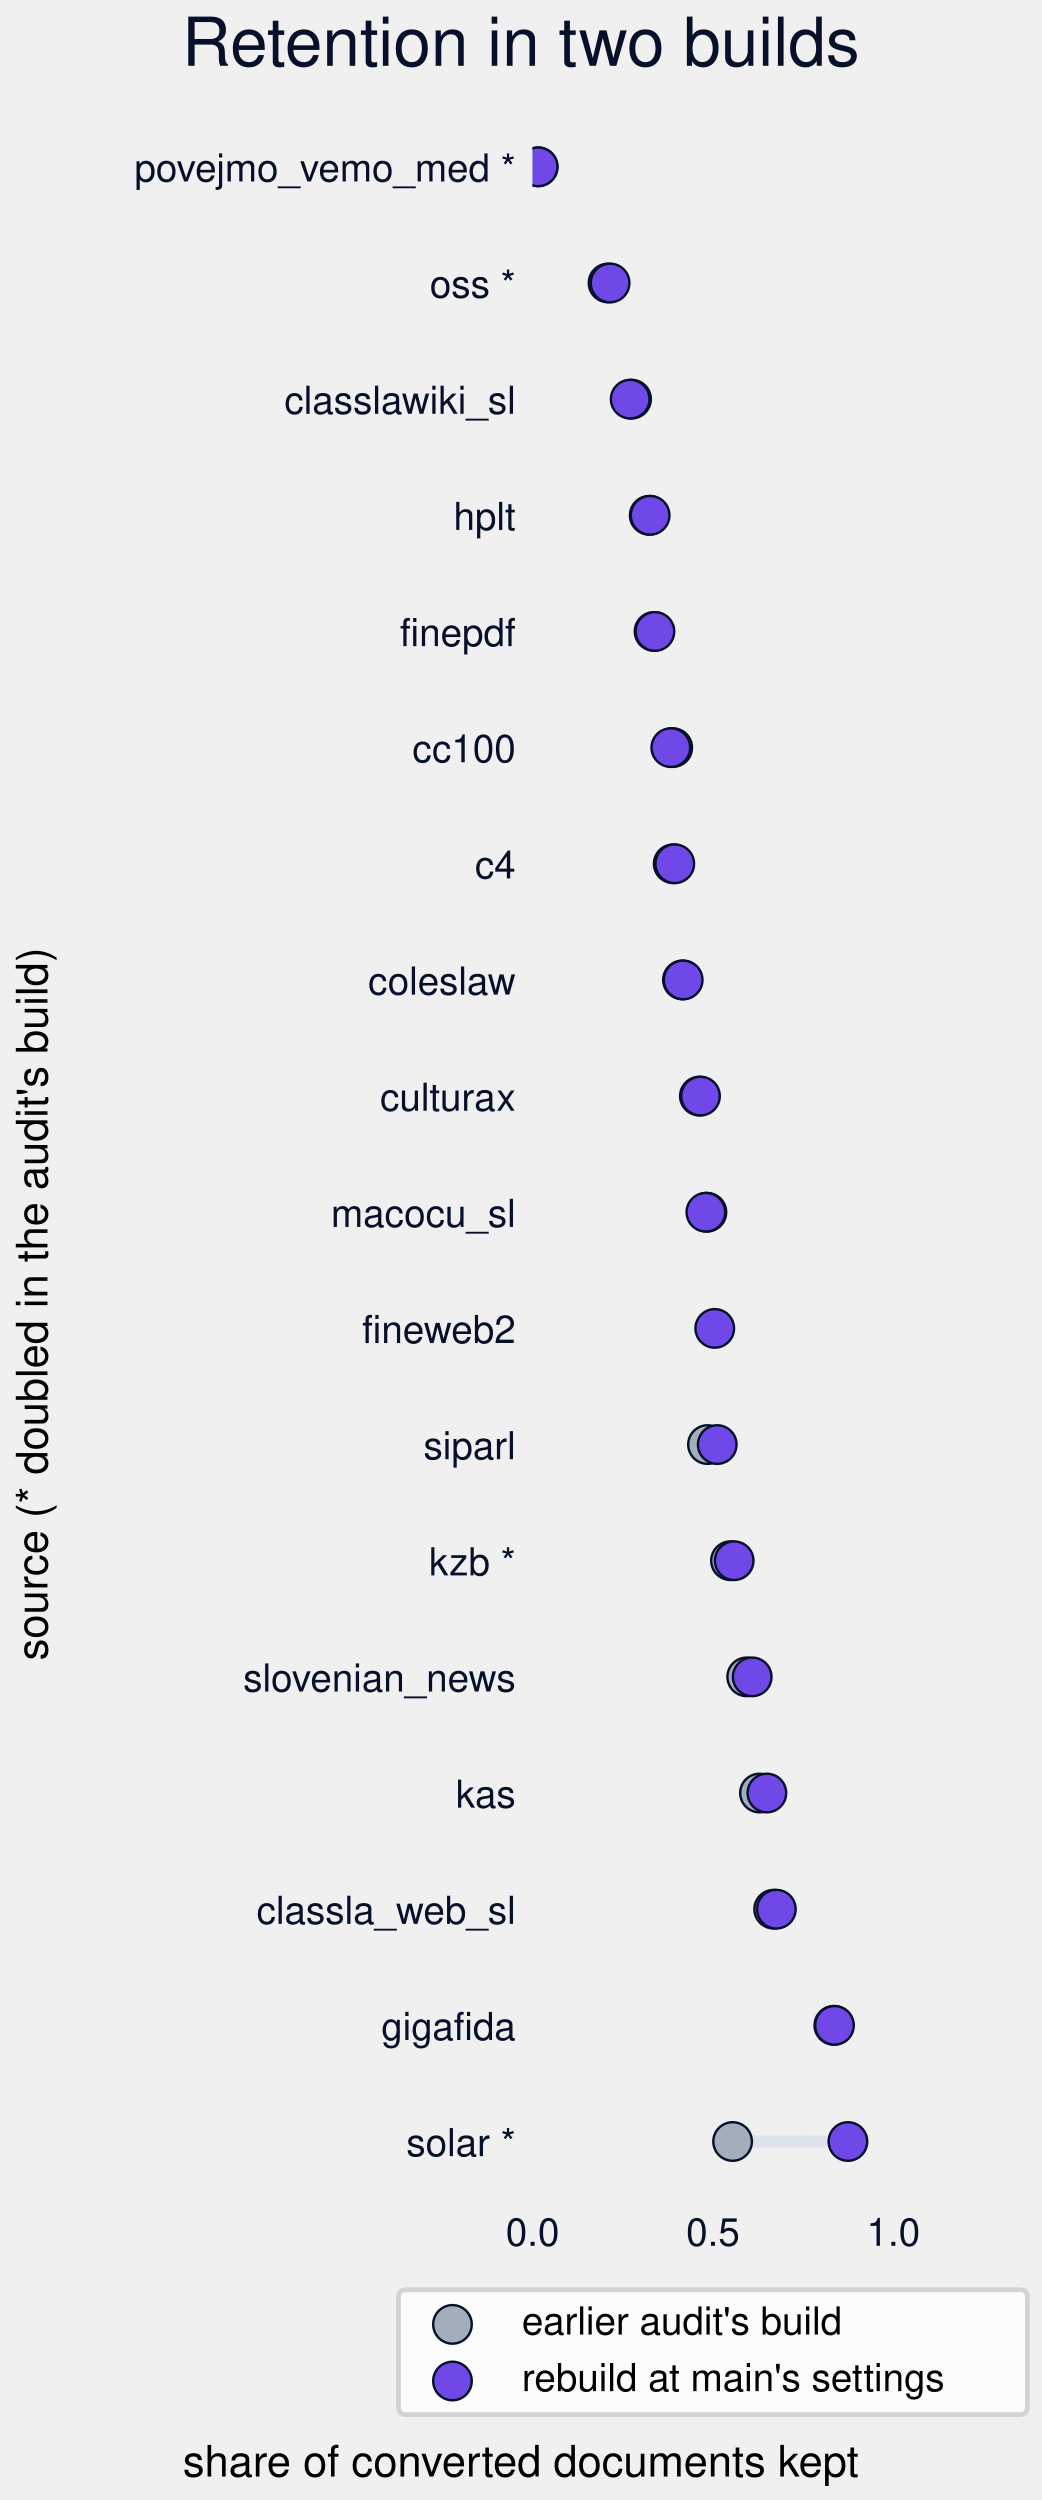
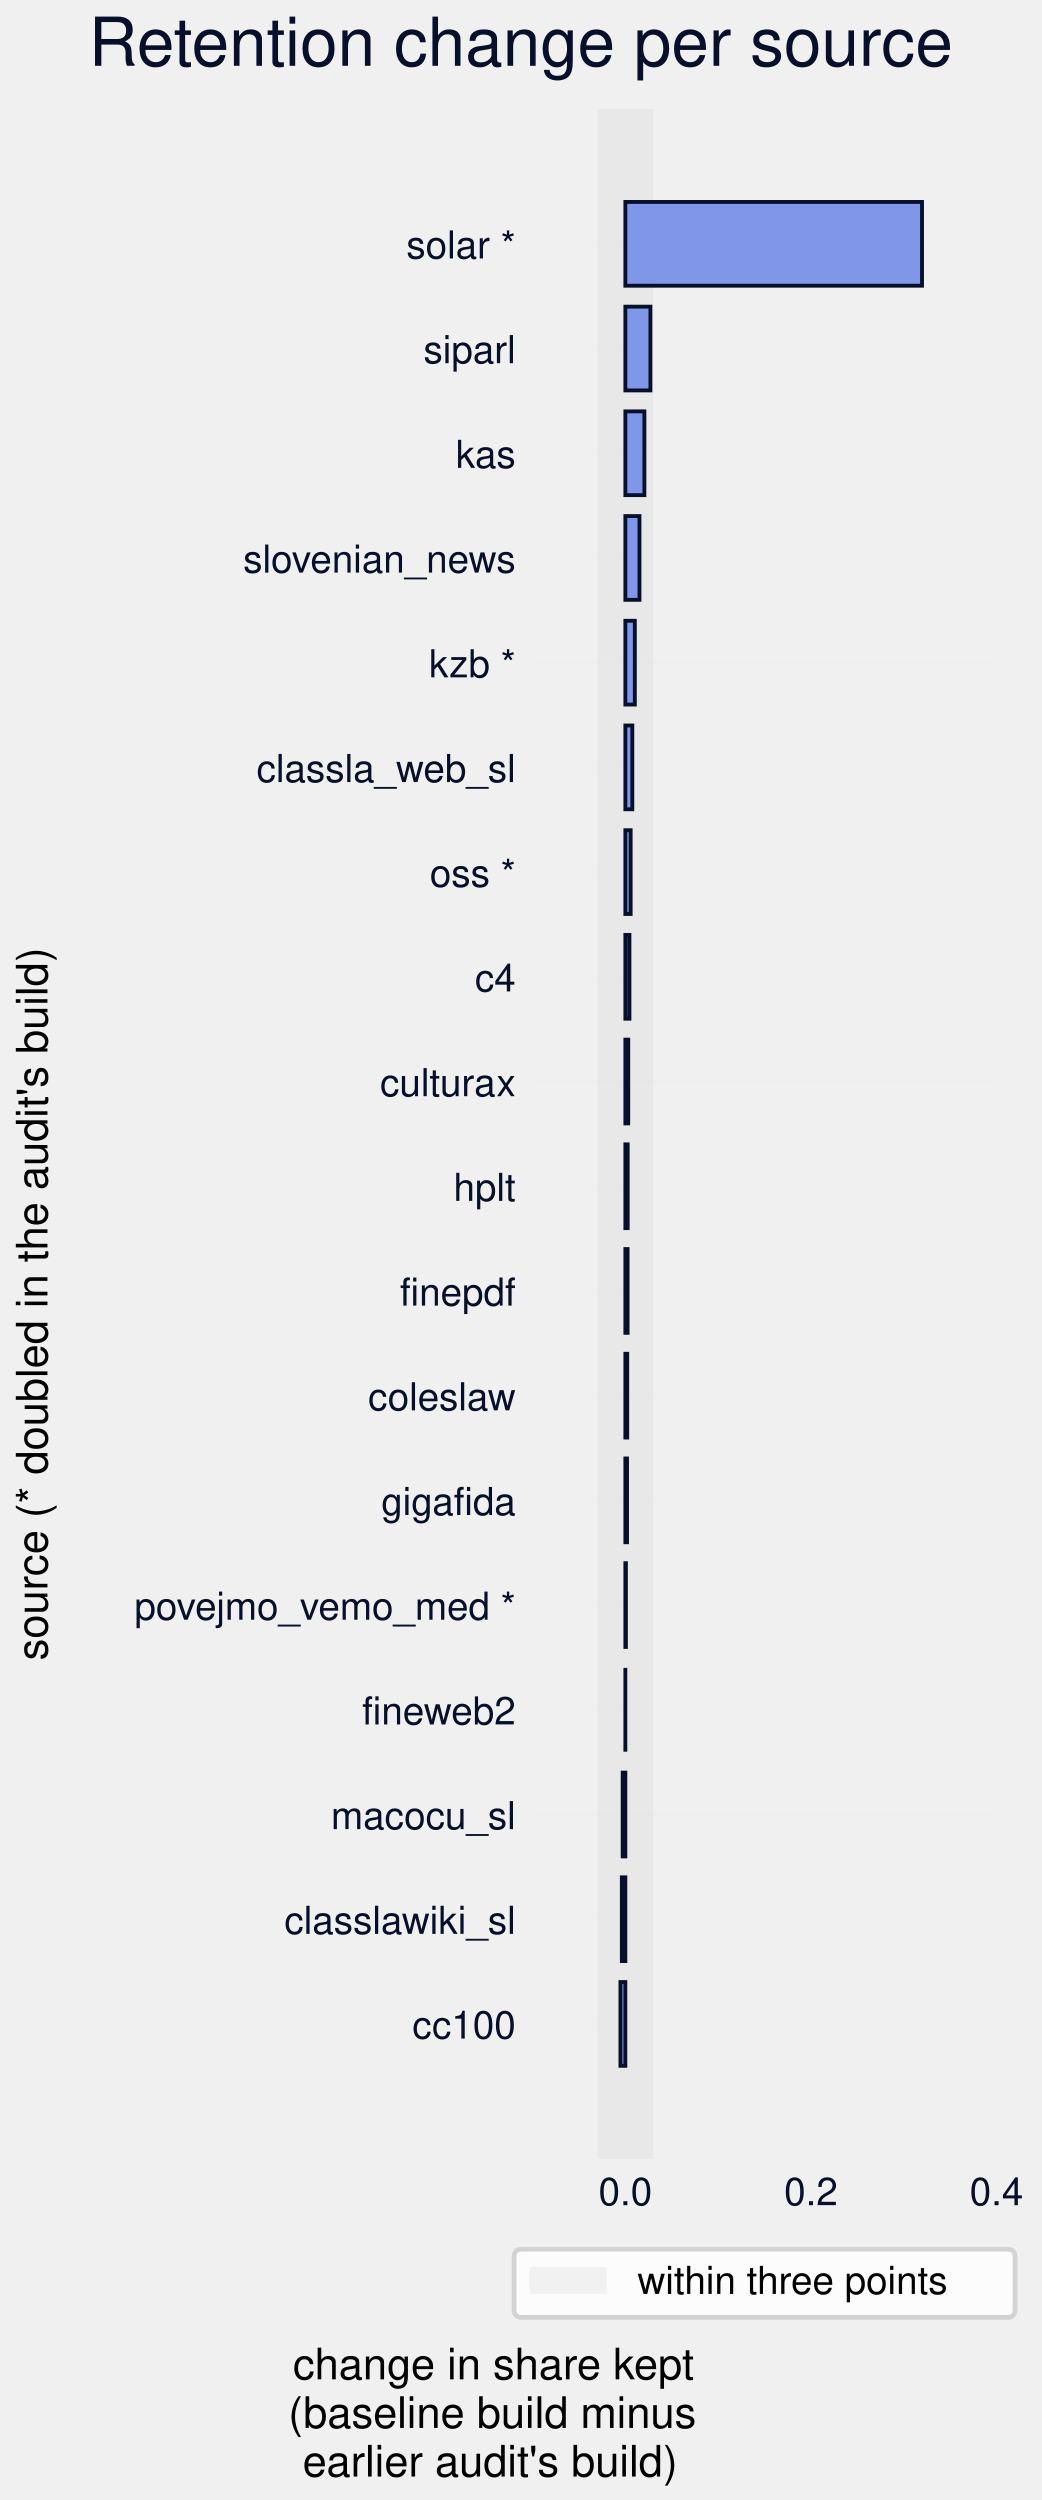
- <svg xmlns="http://www.w3.org/2000/svg" xmlns:xlink="http://www.w3.org/1999/xlink" width="216pt" height="518.4pt" viewBox="0 0 216 518.4" version="1.1">
+ <svg xmlns="http://www.w3.org/2000/svg" width="216pt" height="518.4pt" viewBox="0 0 216 518.4" version="1.1">
  <defs>
    <style type="text/css">*{stroke-linejoin: round; stroke-linecap: butt}</style>
  </defs>
  <g id="figure_1">
    <g id="patch_1">
      <path d="M 0 518.4  L 216 518.4  L 216 0  L 0 0  L 0 518.4  z " style="fill: none" />
    </g>
    <g id="axes_1">
      <g id="patch_2">
-         <path d="M 110.434 456.104  L 185.24 456.104  L 185.24 22.55  L 110.434 22.55  L 110.434 456.104  z " style="fill: none" />
+         <path d="M 110.434 447.69  L 206.639 447.69  L 206.639 22.55  L 110.434 22.55  L 110.434 447.69  z " style="fill: none" />
      </g>
      <g id="matplotlib.axis_1">
        <g id="xtick_1">
-           <g id="line2d_1">
-             <path d="M 110.434 456.104  L 110.434 22.55  " clip-path="url(#p33f7200f0e)" style="fill: none; stroke: #efefef; stroke-width: 0.5; stroke-linecap: square" />
-           </g>
+           <g id="line2d_1" />
+           <g id="text_1">
+             <text style="font-size: 8px; font-family: 'Instrument Sans', 'Helvetica', 'Arial', sans-serif; text-anchor: middle; fill: #06102b" x="129.675" y="457.269" transform="rotate(-0 129.6745 457.2692)">0.0</text>
+           </g>
+         </g>
+         <g id="xtick_2">
          <g id="line2d_2" />
-           <g id="text_1">
-             <text style="font-size: 8px; font-family: 'Instrument Sans', 'Helvetica', 'Arial', sans-serif; text-anchor: middle; fill: #06102b" x="110.434" y="465.683" transform="rotate(-0 110.4335 465.6827)">0.0</text>
-           </g>
-         </g>
-         <g id="xtick_2">
-           <g id="line2d_3">
-             <path d="M 147.837 456.104  L 147.837 22.55  " clip-path="url(#p33f7200f0e)" style="fill: none; stroke: #efefef; stroke-width: 0.5; stroke-linecap: square" />
-           </g>
-           <g id="line2d_4" />
          <g id="text_2">
-             <text style="font-size: 8px; font-family: 'Instrument Sans', 'Helvetica', 'Arial', sans-serif; text-anchor: middle; fill: #06102b" x="147.837" y="465.683" transform="rotate(-0 147.837 465.6827)">0.5</text>
+             <text style="font-size: 8px; font-family: 'Instrument Sans', 'Helvetica', 'Arial', sans-serif; text-anchor: middle; fill: #06102b" x="168.157" y="457.269" transform="rotate(-0 168.1565 457.2692)">0.2</text>
          </g>
        </g>
        <g id="xtick_3">
-           <g id="line2d_5">
-             <path d="M 185.24 456.104  L 185.24 22.55  " clip-path="url(#p33f7200f0e)" style="fill: none; stroke: #efefef; stroke-width: 0.5; stroke-linecap: square" />
-           </g>
-           <g id="line2d_6" />
+           <g id="line2d_3" />
          <g id="text_3">
-             <text style="font-size: 8px; font-family: 'Instrument Sans', 'Helvetica', 'Arial', sans-serif; text-anchor: middle; fill: #06102b" x="185.24" y="465.683" transform="rotate(-0 185.2404 465.6827)">1.0</text>
-           </g>
-         </g>
-         <g id="xtick_4">
-           <g id="line2d_7">
-             <path d="M 129.135 456.104  L 129.135 22.55  " clip-path="url(#p33f7200f0e)" style="fill: none; stroke: #efefef; stroke-opacity: 0.6; stroke-width: 0.5; stroke-linecap: square" />
-           </g>
-           <g id="line2d_8" />
-         </g>
-         <g id="xtick_5">
-           <g id="line2d_9">
-             <path d="M 166.539 456.104  L 166.539 22.55  " clip-path="url(#p33f7200f0e)" style="fill: none; stroke: #efefef; stroke-opacity: 0.6; stroke-width: 0.5; stroke-linecap: square" />
-           </g>
-           <g id="line2d_10" />
+             <text style="font-size: 8px; font-family: 'Instrument Sans', 'Helvetica', 'Arial', sans-serif; text-anchor: middle; fill: #06102b" x="206.639" y="457.269" transform="rotate(-0 206.6385 457.2692)">0.4</text>
+           </g>
        </g>
      </g>
      <g id="matplotlib.axis_2">
        <g id="ytick_1">
+           <g id="line2d_4">
+             <path d="M 110.434 419.681  L 206.639 419.681  " clip-path="url(#p5e7bbcd4d1)" style="fill: none; stroke: #efefef; stroke-width: 0.5; stroke-linecap: square" />
+           </g>
+           <g id="line2d_5" />
+           <g id="text_4">
+             <text style="font-size: 8px; font-family: 'Instrument Sans', 'Helvetica', 'Arial', sans-serif; text-anchor: end; fill: #06102b" x="106.934" y="422.72" transform="rotate(-0 106.9335 422.72)">cc100</text>
+           </g>
+         </g>
+         <g id="ytick_2">
+           <g id="line2d_6">
+             <path d="M 110.434 397.968  L 206.639 397.968  " clip-path="url(#p5e7bbcd4d1)" style="fill: none; stroke: #efefef; stroke-width: 0.5; stroke-linecap: square" />
+           </g>
+           <g id="line2d_7" />
+           <g id="text_5">
+             <text style="font-size: 8px; font-family: 'Instrument Sans', 'Helvetica', 'Arial', sans-serif; text-anchor: end; fill: #06102b" x="106.934" y="401.007" transform="rotate(-0 106.9335 401.007)">classlawiki_sl</text>
+           </g>
+         </g>
+         <g id="ytick_3">
+           <g id="line2d_8">
+             <path d="M 110.434 376.255  L 206.639 376.255  " clip-path="url(#p5e7bbcd4d1)" style="fill: none; stroke: #efefef; stroke-width: 0.5; stroke-linecap: square" />
+           </g>
+           <g id="line2d_9" />
+           <g id="text_6">
+             <text style="font-size: 8px; font-family: 'Instrument Sans', 'Helvetica', 'Arial', sans-serif; text-anchor: end; fill: #06102b" x="106.934" y="379.294" transform="rotate(-0 106.9335 379.294)">macocu_sl</text>
+           </g>
+         </g>
+         <g id="ytick_4">
+           <g id="line2d_10">
+             <path d="M 110.434 354.542  L 206.639 354.542  " clip-path="url(#p5e7bbcd4d1)" style="fill: none; stroke: #efefef; stroke-width: 0.5; stroke-linecap: square" />
+           </g>
          <g id="line2d_11" />
-           <g id="text_4">
-             <text style="font-size: 8px; font-family: 'Instrument Sans', 'Helvetica', 'Arial', sans-serif; text-anchor: end; fill: #06102b" x="106.934" y="37.633" transform="rotate(-0 106.9335 37.63263)">povejmo_vemo_med *</text>
-           </g>
-         </g>
-         <g id="ytick_2">
-           <g id="line2d_12" />
-           <g id="text_5">
-             <text style="font-size: 8px; font-family: 'Instrument Sans', 'Helvetica', 'Arial', sans-serif; text-anchor: end; fill: #06102b" x="106.934" y="61.719" transform="rotate(-0 106.9335 61.71896)">oss *</text>
-           </g>
-         </g>
-         <g id="ytick_3">
+           <g id="text_7">
+             <text style="font-size: 8px; font-family: 'Instrument Sans', 'Helvetica', 'Arial', sans-serif; text-anchor: end; fill: #06102b" x="106.934" y="357.581" transform="rotate(-0 106.9335 357.5811)">fineweb2</text>
+           </g>
+         </g>
+         <g id="ytick_5">
+           <g id="line2d_12">
+             <path d="M 110.434 332.829  L 206.639 332.829  " clip-path="url(#p5e7bbcd4d1)" style="fill: none; stroke: #efefef; stroke-width: 0.5; stroke-linecap: square" />
+           </g>
          <g id="line2d_13" />
-           <g id="text_6">
-             <text style="font-size: 8px; font-family: 'Instrument Sans', 'Helvetica', 'Arial', sans-serif; text-anchor: end; fill: #06102b" x="106.934" y="85.805" transform="rotate(-0 106.9335 85.80529)">classlawiki_sl</text>
-           </g>
-         </g>
-         <g id="ytick_4">
-           <g id="line2d_14" />
-           <g id="text_7">
-             <text style="font-size: 8px; font-family: 'Instrument Sans', 'Helvetica', 'Arial', sans-serif; text-anchor: end; fill: #06102b" x="106.934" y="109.892" transform="rotate(-0 106.9335 109.8916)">hplt</text>
-           </g>
-         </g>
-         <g id="ytick_5">
+           <g id="text_8">
+             <text style="font-size: 8px; font-family: 'Instrument Sans', 'Helvetica', 'Arial', sans-serif; text-anchor: end; fill: #06102b" x="106.934" y="335.868" transform="rotate(-0 106.9335 335.8681)">povejmo_vemo_med *</text>
+           </g>
+         </g>
+         <g id="ytick_6">
+           <g id="line2d_14">
+             <path d="M 110.434 311.116  L 206.639 311.116  " clip-path="url(#p5e7bbcd4d1)" style="fill: none; stroke: #efefef; stroke-width: 0.5; stroke-linecap: square" />
+           </g>
          <g id="line2d_15" />
-           <g id="text_8">
-             <text style="font-size: 8px; font-family: 'Instrument Sans', 'Helvetica', 'Arial', sans-serif; text-anchor: end; fill: #06102b" x="106.934" y="133.978" transform="rotate(-0 106.9335 133.9779)">finepdf</text>
-           </g>
-         </g>
-         <g id="ytick_6">
-           <g id="line2d_16" />
          <g id="text_9">
-             <text style="font-size: 8px; font-family: 'Instrument Sans', 'Helvetica', 'Arial', sans-serif; text-anchor: end; fill: #06102b" x="106.934" y="158.064" transform="rotate(-0 106.9335 158.0643)">cc100</text>
+             <text style="font-size: 8px; font-family: 'Instrument Sans', 'Helvetica', 'Arial', sans-serif; text-anchor: end; fill: #06102b" x="106.934" y="314.155" transform="rotate(-0 106.9335 314.1551)">gigafida</text>
          </g>
        </g>
        <g id="ytick_7">
+           <g id="line2d_16">
+             <path d="M 110.434 289.403  L 206.639 289.403  " clip-path="url(#p5e7bbcd4d1)" style="fill: none; stroke: #efefef; stroke-width: 0.5; stroke-linecap: square" />
+           </g>
          <g id="line2d_17" />
          <g id="text_10">
-             <text style="font-size: 8px; font-family: 'Instrument Sans', 'Helvetica', 'Arial', sans-serif; text-anchor: end; fill: #06102b" x="106.934" y="182.151" transform="rotate(-0 106.9335 182.1506)">c4</text>
+             <text style="font-size: 8px; font-family: 'Instrument Sans', 'Helvetica', 'Arial', sans-serif; text-anchor: end; fill: #06102b" x="106.934" y="292.442" transform="rotate(-0 106.9335 292.4421)">coleslaw</text>
          </g>
        </g>
        <g id="ytick_8">
-           <g id="line2d_18" />
+           <g id="line2d_18">
+             <path d="M 110.434 267.69  L 206.639 267.69  " clip-path="url(#p5e7bbcd4d1)" style="fill: none; stroke: #efefef; stroke-width: 0.5; stroke-linecap: square" />
+           </g>
+           <g id="line2d_19" />
          <g id="text_11">
-             <text style="font-size: 8px; font-family: 'Instrument Sans', 'Helvetica', 'Arial', sans-serif; text-anchor: end; fill: #06102b" x="106.934" y="206.237" transform="rotate(-0 106.9335 206.2369)">coleslaw</text>
+             <text style="font-size: 8px; font-family: 'Instrument Sans', 'Helvetica', 'Arial', sans-serif; text-anchor: end; fill: #06102b" x="106.934" y="270.729" transform="rotate(-0 106.9335 270.7291)">finepdf</text>
          </g>
        </g>
        <g id="ytick_9">
-           <g id="line2d_19" />
+           <g id="line2d_20">
+             <path d="M 110.434 245.977  L 206.639 245.977  " clip-path="url(#p5e7bbcd4d1)" style="fill: none; stroke: #efefef; stroke-width: 0.5; stroke-linecap: square" />
+           </g>
+           <g id="line2d_21" />
          <g id="text_12">
-             <text style="font-size: 8px; font-family: 'Instrument Sans', 'Helvetica', 'Arial', sans-serif; text-anchor: end; fill: #06102b" x="106.934" y="230.323" transform="rotate(-0 106.9335 230.3232)">culturax</text>
+             <text style="font-size: 8px; font-family: 'Instrument Sans', 'Helvetica', 'Arial', sans-serif; text-anchor: end; fill: #06102b" x="106.934" y="249.016" transform="rotate(-0 106.9335 249.0161)">hplt</text>
          </g>
        </g>
        <g id="ytick_10">
-           <g id="line2d_20" />
+           <g id="line2d_22">
+             <path d="M 110.434 224.264  L 206.639 224.264  " clip-path="url(#p5e7bbcd4d1)" style="fill: none; stroke: #efefef; stroke-width: 0.5; stroke-linecap: square" />
+           </g>
+           <g id="line2d_23" />
          <g id="text_13">
-             <text style="font-size: 8px; font-family: 'Instrument Sans', 'Helvetica', 'Arial', sans-serif; text-anchor: end; fill: #06102b" x="106.934" y="254.41" transform="rotate(-0 106.9335 254.4096)">macocu_sl</text>
+             <text style="font-size: 8px; font-family: 'Instrument Sans', 'Helvetica', 'Arial', sans-serif; text-anchor: end; fill: #06102b" x="106.934" y="227.303" transform="rotate(-0 106.9335 227.3031)">culturax</text>
          </g>
        </g>
        <g id="ytick_11">
-           <g id="line2d_21" />
+           <g id="line2d_24">
+             <path d="M 110.434 202.551  L 206.639 202.551  " clip-path="url(#p5e7bbcd4d1)" style="fill: none; stroke: #efefef; stroke-width: 0.5; stroke-linecap: square" />
+           </g>
+           <g id="line2d_25" />
          <g id="text_14">
-             <text style="font-size: 8px; font-family: 'Instrument Sans', 'Helvetica', 'Arial', sans-serif; text-anchor: end; fill: #06102b" x="106.934" y="278.496" transform="rotate(-0 106.9335 278.4959)">fineweb2</text>
+             <text style="font-size: 8px; font-family: 'Instrument Sans', 'Helvetica', 'Arial', sans-serif; text-anchor: end; fill: #06102b" x="106.934" y="205.59" transform="rotate(-0 106.9335 205.5901)">c4</text>
          </g>
        </g>
        <g id="ytick_12">
-           <g id="line2d_22" />
+           <g id="line2d_26">
+             <path d="M 110.434 180.838  L 206.639 180.838  " clip-path="url(#p5e7bbcd4d1)" style="fill: none; stroke: #efefef; stroke-width: 0.5; stroke-linecap: square" />
+           </g>
+           <g id="line2d_27" />
          <g id="text_15">
-             <text style="font-size: 8px; font-family: 'Instrument Sans', 'Helvetica', 'Arial', sans-serif; text-anchor: end; fill: #06102b" x="106.934" y="302.582" transform="rotate(-0 106.9335 302.5822)">siparl</text>
+             <text style="font-size: 8px; font-family: 'Instrument Sans', 'Helvetica', 'Arial', sans-serif; text-anchor: end; fill: #06102b" x="106.934" y="183.877" transform="rotate(-0 106.9335 183.8772)">oss *</text>
          </g>
        </g>
        <g id="ytick_13">
-           <g id="line2d_23" />
+           <g id="line2d_28">
+             <path d="M 110.434 159.125  L 206.639 159.125  " clip-path="url(#p5e7bbcd4d1)" style="fill: none; stroke: #efefef; stroke-width: 0.5; stroke-linecap: square" />
+           </g>
+           <g id="line2d_29" />
          <g id="text_16">
-             <text style="font-size: 8px; font-family: 'Instrument Sans', 'Helvetica', 'Arial', sans-serif; text-anchor: end; fill: #06102b" x="106.934" y="326.669" transform="rotate(-0 106.9335 326.6685)">kzb *</text>
+             <text style="font-size: 8px; font-family: 'Instrument Sans', 'Helvetica', 'Arial', sans-serif; text-anchor: end; fill: #06102b" x="106.934" y="162.164" transform="rotate(-0 106.9335 162.1642)">classla_web_sl</text>
          </g>
        </g>
        <g id="ytick_14">
-           <g id="line2d_24" />
+           <g id="line2d_30">
+             <path d="M 110.434 137.412  L 206.639 137.412  " clip-path="url(#p5e7bbcd4d1)" style="fill: none; stroke: #efefef; stroke-width: 0.5; stroke-linecap: square" />
+           </g>
+           <g id="line2d_31" />
          <g id="text_17">
-             <text style="font-size: 8px; font-family: 'Instrument Sans', 'Helvetica', 'Arial', sans-serif; text-anchor: end; fill: #06102b" x="106.934" y="350.755" transform="rotate(-0 106.9335 350.7549)">slovenian_news</text>
+             <text style="font-size: 8px; font-family: 'Instrument Sans', 'Helvetica', 'Arial', sans-serif; text-anchor: end; fill: #06102b" x="106.934" y="140.451" transform="rotate(-0 106.9335 140.4512)">kzb *</text>
          </g>
        </g>
        <g id="ytick_15">
-           <g id="line2d_25" />
+           <g id="line2d_32">
+             <path d="M 110.434 115.699  L 206.639 115.699  " clip-path="url(#p5e7bbcd4d1)" style="fill: none; stroke: #efefef; stroke-width: 0.5; stroke-linecap: square" />
+           </g>
+           <g id="line2d_33" />
          <g id="text_18">
-             <text style="font-size: 8px; font-family: 'Instrument Sans', 'Helvetica', 'Arial', sans-serif; text-anchor: end; fill: #06102b" x="106.934" y="374.841" transform="rotate(-0 106.9335 374.8412)">kas</text>
+             <text style="font-size: 8px; font-family: 'Instrument Sans', 'Helvetica', 'Arial', sans-serif; text-anchor: end; fill: #06102b" x="106.934" y="118.738" transform="rotate(-0 106.9335 118.7382)">slovenian_news</text>
          </g>
        </g>
        <g id="ytick_16">
-           <g id="line2d_26" />
+           <g id="line2d_34">
+             <path d="M 110.434 93.986  L 206.639 93.986  " clip-path="url(#p5e7bbcd4d1)" style="fill: none; stroke: #efefef; stroke-width: 0.5; stroke-linecap: square" />
+           </g>
+           <g id="line2d_35" />
          <g id="text_19">
-             <text style="font-size: 8px; font-family: 'Instrument Sans', 'Helvetica', 'Arial', sans-serif; text-anchor: end; fill: #06102b" x="106.934" y="398.928" transform="rotate(-0 106.9335 398.9275)">classla_web_sl</text>
+             <text style="font-size: 8px; font-family: 'Instrument Sans', 'Helvetica', 'Arial', sans-serif; text-anchor: end; fill: #06102b" x="106.934" y="97.025" transform="rotate(-0 106.9335 97.0252)">kas</text>
          </g>
        </g>
        <g id="ytick_17">
-           <g id="line2d_27" />
+           <g id="line2d_36">
+             <path d="M 110.434 72.273  L 206.639 72.273  " clip-path="url(#p5e7bbcd4d1)" style="fill: none; stroke: #efefef; stroke-width: 0.5; stroke-linecap: square" />
+           </g>
+           <g id="line2d_37" />
          <g id="text_20">
-             <text style="font-size: 8px; font-family: 'Instrument Sans', 'Helvetica', 'Arial', sans-serif; text-anchor: end; fill: #06102b" x="106.934" y="423.014" transform="rotate(-0 106.9335 423.0139)">gigafida</text>
+             <text style="font-size: 8px; font-family: 'Instrument Sans', 'Helvetica', 'Arial', sans-serif; text-anchor: end; fill: #06102b" x="106.934" y="75.312" transform="rotate(-0 106.9335 75.31221)">siparl</text>
          </g>
        </g>
        <g id="ytick_18">
-           <g id="line2d_28" />
+           <g id="line2d_38">
+             <path d="M 110.434 50.56  L 206.639 50.56  " clip-path="url(#p5e7bbcd4d1)" style="fill: none; stroke: #efefef; stroke-width: 0.5; stroke-linecap: square" />
+           </g>
+           <g id="line2d_39" />
          <g id="text_21">
-             <text style="font-size: 8px; font-family: 'Instrument Sans', 'Helvetica', 'Arial', sans-serif; text-anchor: end; fill: #06102b" x="106.934" y="447.1" transform="rotate(-0 106.9335 447.1002)">solar *</text>
-           </g>
-         </g>
-       </g>
-       <g id="LineCollection_1">
-         <path d="M 111.556 34.593  L 111.601 34.593  " clip-path="url(#p33f7200f0e)" style="fill: none; stroke: #dde3e8; stroke-width: 2.5" />
-         <path d="M 126.083 58.68  L 126.51 58.68  " clip-path="url(#p33f7200f0e)" style="fill: none; stroke: #dde3e8; stroke-width: 2.5" />
-         <path d="M 130.961 82.766  L 130.676 82.766  " clip-path="url(#p33f7200f0e)" style="fill: none; stroke: #dde3e8; stroke-width: 2.5" />
-         <path d="M 134.626 106.852  L 134.813 106.852  " clip-path="url(#p33f7200f0e)" style="fill: none; stroke: #dde3e8; stroke-width: 2.5" />
-         <path d="M 135.628 130.939  L 135.808 130.939  " clip-path="url(#p33f7200f0e)" style="fill: none; stroke: #dde3e8; stroke-width: 2.5" />
-         <path d="M 139.496 155.025  L 139.1 155.025  " clip-path="url(#p33f7200f0e)" style="fill: none; stroke: #dde3e8; stroke-width: 2.5" />
-         <path d="M 139.593 179.111  L 139.922 179.111  " clip-path="url(#p33f7200f0e)" style="fill: none; stroke: #dde3e8; stroke-width: 2.5" />
-         <path d="M 141.516 203.198  L 141.665 203.198  " clip-path="url(#p33f7200f0e)" style="fill: none; stroke: #dde3e8; stroke-width: 2.5" />
-         <path d="M 145.024 227.284  L 145.256 227.284  " clip-path="url(#p33f7200f0e)" style="fill: none; stroke: #dde3e8; stroke-width: 2.5" />
-         <path d="M 146.588 251.37  L 146.371 251.37  " clip-path="url(#p33f7200f0e)" style="fill: none; stroke: #dde3e8; stroke-width: 2.5" />
-         <path d="M 146.707 299.543  L 148.727 299.543  " clip-path="url(#p33f7200f0e)" style="fill: none; stroke: #dde3e8; stroke-width: 2.5" />
-         <path d="M 151.473 323.629  L 152.236 323.629  " clip-path="url(#p33f7200f0e)" style="fill: none; stroke: #dde3e8; stroke-width: 2.5" />
-         <path d="M 154.839 347.715  L 155.976 347.715  " clip-path="url(#p33f7200f0e)" style="fill: none; stroke: #dde3e8; stroke-width: 2.5" />
-         <path d="M 157.487 371.802  L 159.021 371.802  " clip-path="url(#p33f7200f0e)" style="fill: none; stroke: #dde3e8; stroke-width: 2.5" />
-         <path d="M 160.427 395.888  L 160.988 395.888  " clip-path="url(#p33f7200f0e)" style="fill: none; stroke: #dde3e8; stroke-width: 2.5" />
-         <path d="M 172.905 419.974  L 173.039 419.974  " clip-path="url(#p33f7200f0e)" style="fill: none; stroke: #dde3e8; stroke-width: 2.5" />
-         <path d="M 151.914 444.061  L 175.83 444.061  " clip-path="url(#p33f7200f0e)" style="fill: none; stroke: #dde3e8; stroke-width: 2.5" />
-       </g>
-       <g id="PathCollection_1">
-         <defs>
-           <path id="m1e954e30e4" d="M 0 4  C 1.061 4 2.078 3.579 2.828 2.828  C 3.579 2.078 4 1.061 4 0  C 4 -1.061 3.579 -2.078 2.828 -2.828  C 2.078 -3.579 1.061 -4 0 -4  C -1.061 -4 -2.078 -3.579 -2.828 -2.828  C -3.579 -2.078 -4 -1.061 -4 0  C -4 1.061 -3.579 2.078 -2.828 2.828  C -2.078 3.579 -1.061 4 0 4  z " style="stroke: #06102b; stroke-width: 0.5" />
-         </defs>
-         <g clip-path="url(#p33f7200f0e)">
-           <use xlink:href="#m1e954e30e4" x="111.556" y="34.593" style="fill: #a2aeb9; stroke: #06102b; stroke-width: 0.5" />
-           <use xlink:href="#m1e954e30e4" x="126.083" y="58.68" style="fill: #a2aeb9; stroke: #06102b; stroke-width: 0.5" />
-           <use xlink:href="#m1e954e30e4" x="130.961" y="82.766" style="fill: #a2aeb9; stroke: #06102b; stroke-width: 0.5" />
-           <use xlink:href="#m1e954e30e4" x="134.626" y="106.852" style="fill: #a2aeb9; stroke: #06102b; stroke-width: 0.5" />
-           <use xlink:href="#m1e954e30e4" x="135.628" y="130.939" style="fill: #a2aeb9; stroke: #06102b; stroke-width: 0.5" />
-           <use xlink:href="#m1e954e30e4" x="139.496" y="155.025" style="fill: #a2aeb9; stroke: #06102b; stroke-width: 0.5" />
-           <use xlink:href="#m1e954e30e4" x="139.593" y="179.111" style="fill: #a2aeb9; stroke: #06102b; stroke-width: 0.5" />
-           <use xlink:href="#m1e954e30e4" x="141.516" y="203.198" style="fill: #a2aeb9; stroke: #06102b; stroke-width: 0.5" />
-           <use xlink:href="#m1e954e30e4" x="145.024" y="227.284" style="fill: #a2aeb9; stroke: #06102b; stroke-width: 0.5" />
-           <use xlink:href="#m1e954e30e4" x="146.588" y="251.37" style="fill: #a2aeb9; stroke: #06102b; stroke-width: 0.5" />
-           <use xlink:href="#m1e954e30e4" x="146.707" y="299.543" style="fill: #a2aeb9; stroke: #06102b; stroke-width: 0.5" />
-           <use xlink:href="#m1e954e30e4" x="151.473" y="323.629" style="fill: #a2aeb9; stroke: #06102b; stroke-width: 0.5" />
-           <use xlink:href="#m1e954e30e4" x="154.839" y="347.715" style="fill: #a2aeb9; stroke: #06102b; stroke-width: 0.5" />
-           <use xlink:href="#m1e954e30e4" x="157.487" y="371.802" style="fill: #a2aeb9; stroke: #06102b; stroke-width: 0.5" />
-           <use xlink:href="#m1e954e30e4" x="160.427" y="395.888" style="fill: #a2aeb9; stroke: #06102b; stroke-width: 0.5" />
-           <use xlink:href="#m1e954e30e4" x="172.905" y="419.974" style="fill: #a2aeb9; stroke: #06102b; stroke-width: 0.5" />
-           <use xlink:href="#m1e954e30e4" x="151.914" y="444.061" style="fill: #a2aeb9; stroke: #06102b; stroke-width: 0.5" />
-         </g>
-       </g>
-       <g id="PathCollection_2">
-         <defs>
-           <path id="mb4e520e546" d="M 0 4  C 1.061 4 2.078 3.579 2.828 2.828  C 3.579 2.078 4 1.061 4 0  C 4 -1.061 3.579 -2.078 2.828 -2.828  C 2.078 -3.579 1.061 -4 0 -4  C -1.061 -4 -2.078 -3.579 -2.828 -2.828  C -3.579 -2.078 -4 -1.061 -4 0  C -4 1.061 -3.579 2.078 -2.828 2.828  C -2.078 3.579 -1.061 4 0 4  z " style="stroke: #06102b; stroke-width: 0.5" />
-         </defs>
-         <g clip-path="url(#p33f7200f0e)">
-           <use xlink:href="#mb4e520e546" x="111.601" y="34.593" style="fill: #7048e8; stroke: #06102b; stroke-width: 0.5" />
-           <use xlink:href="#mb4e520e546" x="126.51" y="58.68" style="fill: #7048e8; stroke: #06102b; stroke-width: 0.5" />
-           <use xlink:href="#mb4e520e546" x="130.676" y="82.766" style="fill: #7048e8; stroke: #06102b; stroke-width: 0.5" />
-           <use xlink:href="#mb4e520e546" x="134.813" y="106.852" style="fill: #7048e8; stroke: #06102b; stroke-width: 0.5" />
-           <use xlink:href="#mb4e520e546" x="135.808" y="130.939" style="fill: #7048e8; stroke: #06102b; stroke-width: 0.5" />
-           <use xlink:href="#mb4e520e546" x="139.1" y="155.025" style="fill: #7048e8; stroke: #06102b; stroke-width: 0.5" />
-           <use xlink:href="#mb4e520e546" x="139.922" y="179.111" style="fill: #7048e8; stroke: #06102b; stroke-width: 0.5" />
-           <use xlink:href="#mb4e520e546" x="141.665" y="203.198" style="fill: #7048e8; stroke: #06102b; stroke-width: 0.5" />
-           <use xlink:href="#mb4e520e546" x="145.256" y="227.284" style="fill: #7048e8; stroke: #06102b; stroke-width: 0.5" />
-           <use xlink:href="#mb4e520e546" x="146.371" y="251.37" style="fill: #7048e8; stroke: #06102b; stroke-width: 0.5" />
-           <use xlink:href="#mb4e520e546" x="148.211" y="275.457" style="fill: #7048e8; stroke: #06102b; stroke-width: 0.5" />
-           <use xlink:href="#mb4e520e546" x="148.727" y="299.543" style="fill: #7048e8; stroke: #06102b; stroke-width: 0.5" />
-           <use xlink:href="#mb4e520e546" x="152.236" y="323.629" style="fill: #7048e8; stroke: #06102b; stroke-width: 0.5" />
-           <use xlink:href="#mb4e520e546" x="155.976" y="347.715" style="fill: #7048e8; stroke: #06102b; stroke-width: 0.5" />
-           <use xlink:href="#mb4e520e546" x="159.021" y="371.802" style="fill: #7048e8; stroke: #06102b; stroke-width: 0.5" />
-           <use xlink:href="#mb4e520e546" x="160.988" y="395.888" style="fill: #7048e8; stroke: #06102b; stroke-width: 0.5" />
-           <use xlink:href="#mb4e520e546" x="173.039" y="419.974" style="fill: #7048e8; stroke: #06102b; stroke-width: 0.5" />
-           <use xlink:href="#mb4e520e546" x="175.83" y="444.061" style="fill: #7048e8; stroke: #06102b; stroke-width: 0.5" />
-         </g>
+             <text style="font-size: 8px; font-family: 'Instrument Sans', 'Helvetica', 'Arial', sans-serif; text-anchor: end; fill: #06102b" x="106.934" y="53.599" transform="rotate(-0 106.9335 53.59922)">solar *</text>
+           </g>
+         </g>
+       </g>
+       <g id="patch_3">
+         <path d="M 123.902 447.69  L 135.447 447.69  L 135.447 22.55  L 123.902 22.55  z " clip-path="url(#p5e7bbcd4d1)" style="fill: #cfcfcf; opacity: 0.25" />
+       </g>
+       <g id="patch_4">
+         <path d="M 129.675 428.366  L 128.655 428.366  L 128.655 410.995  L 129.675 410.995  z " clip-path="url(#p5e7bbcd4d1)" style="fill: #8096e8; stroke: #06102b; stroke-width: 0.8; stroke-linejoin: miter" />
+       </g>
+       <g id="patch_5">
+         <path d="M 129.675 406.653  L 128.943 406.653  L 128.943 389.282  L 129.675 389.282  z " clip-path="url(#p5e7bbcd4d1)" style="fill: #8096e8; stroke: #06102b; stroke-width: 0.8; stroke-linejoin: miter" />
+       </g>
+       <g id="patch_6">
+         <path d="M 129.675 384.94  L 129.117 384.94  L 129.117 367.569  L 129.675 367.569  z " clip-path="url(#p5e7bbcd4d1)" style="fill: #8096e8; stroke: #06102b; stroke-width: 0.8; stroke-linejoin: miter" />
+       </g>
+       <g id="patch_7">
+         <path d="M 129.675 363.227  L 129.675 363.227  L 129.675 345.856  L 129.675 345.856  z " clip-path="url(#p5e7bbcd4d1)" style="fill: #8096e8; stroke: #06102b; stroke-width: 0.8; stroke-linejoin: miter" />
+       </g>
+       <g id="patch_8">
+         <path d="M 129.675 341.514  L 129.79 341.514  L 129.79 324.144  L 129.675 324.144  z " clip-path="url(#p5e7bbcd4d1)" style="fill: #8096e8; stroke: #06102b; stroke-width: 0.8; stroke-linejoin: miter" />
+       </g>
+       <g id="patch_9">
+         <path d="M 129.675 319.801  L 130.021 319.801  L 130.021 302.431  L 129.675 302.431  z " clip-path="url(#p5e7bbcd4d1)" style="fill: #8096e8; stroke: #06102b; stroke-width: 0.8; stroke-linejoin: miter" />
+       </g>
+       <g id="patch_10">
+         <path d="M 129.675 298.088  L 130.059 298.088  L 130.059 280.718  L 129.675 280.718  z " clip-path="url(#p5e7bbcd4d1)" style="fill: #8096e8; stroke: #06102b; stroke-width: 0.8; stroke-linejoin: miter" />
+       </g>
+       <g id="patch_11">
+         <path d="M 129.675 276.375  L 130.136 276.375  L 130.136 259.005  L 129.675 259.005  z " clip-path="url(#p5e7bbcd4d1)" style="fill: #8096e8; stroke: #06102b; stroke-width: 0.8; stroke-linejoin: miter" />
+       </g>
+       <g id="patch_12">
+         <path d="M 129.675 254.662  L 130.156 254.662  L 130.156 237.292  L 129.675 237.292  z " clip-path="url(#p5e7bbcd4d1)" style="fill: #8096e8; stroke: #06102b; stroke-width: 0.8; stroke-linejoin: miter" />
+       </g>
+       <g id="patch_13">
+         <path d="M 129.675 232.949  L 130.271 232.949  L 130.271 215.579  L 129.675 215.579  z " clip-path="url(#p5e7bbcd4d1)" style="fill: #8096e8; stroke: #06102b; stroke-width: 0.8; stroke-linejoin: miter" />
+       </g>
+       <g id="patch_14">
+         <path d="M 129.675 211.236  L 130.521 211.236  L 130.521 193.866  L 129.675 193.866  z " clip-path="url(#p5e7bbcd4d1)" style="fill: #8096e8; stroke: #06102b; stroke-width: 0.8; stroke-linejoin: miter" />
+       </g>
+       <g id="patch_15">
+         <path d="M 129.675 189.523  L 130.771 189.523  L 130.771 172.153  L 129.675 172.153  z " clip-path="url(#p5e7bbcd4d1)" style="fill: #8096e8; stroke: #06102b; stroke-width: 0.8; stroke-linejoin: miter" />
+       </g>
+       <g id="patch_16">
+         <path d="M 129.675 167.81  L 131.118 167.81  L 131.118 150.44  L 129.675 150.44  z " clip-path="url(#p5e7bbcd4d1)" style="fill: #8096e8; stroke: #06102b; stroke-width: 0.8; stroke-linejoin: miter" />
+       </g>
+       <g id="patch_17">
+         <path d="M 129.675 146.097  L 131.637 146.097  L 131.637 128.727  L 129.675 128.727  z " clip-path="url(#p5e7bbcd4d1)" style="fill: #8096e8; stroke: #06102b; stroke-width: 0.8; stroke-linejoin: miter" />
+       </g>
+       <g id="patch_18">
+         <path d="M 129.675 124.384  L 132.599 124.384  L 132.599 107.014  L 129.675 107.014  z " clip-path="url(#p5e7bbcd4d1)" style="fill: #8096e8; stroke: #06102b; stroke-width: 0.8; stroke-linejoin: miter" />
+       </g>
+       <g id="patch_19">
+         <path d="M 129.675 102.671  L 133.619 102.671  L 133.619 85.301  L 129.675 85.301  z " clip-path="url(#p5e7bbcd4d1)" style="fill: #8096e8; stroke: #06102b; stroke-width: 0.8; stroke-linejoin: miter" />
+       </g>
+       <g id="patch_20">
+         <path d="M 129.675 80.958  L 134.87 80.958  L 134.87 63.588  L 129.675 63.588  z " clip-path="url(#p5e7bbcd4d1)" style="fill: #8096e8; stroke: #06102b; stroke-width: 0.8; stroke-linejoin: miter" />
+       </g>
+       <g id="patch_21">
+         <path d="M 129.675 59.245  L 191.188 59.245  L 191.188 41.875  L 129.675 41.875  z " clip-path="url(#p5e7bbcd4d1)" style="fill: #8096e8; stroke: #06102b; stroke-width: 0.8; stroke-linejoin: miter" />
      </g>
      <g id="legend_1">
-         <g id="patch_3">
-           <path d="M 84.224 500.689  L 211.449 500.689  Q 213.049 500.689 213.049 499.089  L 213.049 476.404  Q 213.049 474.804 211.449 474.804  L 84.224 474.804  Q 82.624 474.804 82.624 476.404  L 82.624 499.089  Q 82.624 500.689 84.224 500.689  z " style="fill: #ffffff; opacity: 0.8; stroke: #cccccc; stroke-linejoin: miter" />
-         </g>
-         <g id="PathCollection_3">
-           <g>
-             <use xlink:href="#m1e954e30e4" x="93.824" y="481.983" style="fill: #a2aeb9; stroke: #06102b; stroke-width: 0.5" />
-           </g>
+         <g id="patch_22">
+           <path d="M 108.197 480.533  L 208.875 480.533  Q 210.475 480.533 210.475 478.933  L 210.475 467.99  Q 210.475 466.39 208.875 466.39  L 108.197 466.39  Q 106.597 466.39 106.597 467.99  L 106.597 478.933  Q 106.597 480.533 108.197 480.533  z " style="fill: #ffffff; opacity: 0.8; stroke: #cccccc; stroke-linejoin: miter" />
+         </g>
+         <g id="patch_23">
+           <path d="M 109.797 475.669  L 125.797 475.669  L 125.797 470.069  L 109.797 470.069  z " style="fill: #cfcfcf; opacity: 0.25" />
        </g>
        <g id="text_22">
-           <text style="font-size: 8px; font-family: 'Instrument Sans', 'Helvetica', 'Arial', sans-serif; text-anchor: start" x="108.224" y="484.083" transform="rotate(-0 108.2245 484.0827)">earlier audit's build</text>
-         </g>
-         <g id="PathCollection_4">
-           <g>
-             <use xlink:href="#mb4e520e546" x="93.824" y="493.725" style="fill: #7048e8; stroke: #06102b; stroke-width: 0.5" />
-           </g>
-         </g>
-         <g id="text_23">
-           <text style="font-size: 8px; font-family: 'Instrument Sans', 'Helvetica', 'Arial', sans-serif; text-anchor: start" x="108.224" y="495.825" transform="rotate(-0 108.2245 495.8252)">rebuild at main's settings</text>
-         </g>
-       </g>
+           <text style="font-size: 8px; font-family: 'Instrument Sans', 'Helvetica', 'Arial', sans-serif; text-anchor: start" x="132.197" y="475.669" transform="rotate(-0 132.1966 475.6692)">within three points</text>
+         </g>
+       </g>
+     </g>
+     <g id="text_23">
+       <text style="font-size: 14px; font-family: 'Instrument Sans', 'Helvetica', 'Arial', sans-serif; text-anchor: middle; fill: #06102b" x="108" y="13.638" transform="rotate(-0 108 13.63805)">Retention change per source</text>
    </g>
    <g id="text_24">
-       <text style="font-size: 14px; font-family: 'Instrument Sans', 'Helvetica', 'Arial', sans-serif; text-anchor: middle; fill: #06102b" x="108" y="13.638" transform="rotate(-0 108 13.63805)">Retention in two builds</text>
+       <text style="font-size: 9px; font-family: 'Instrument Sans', 'Helvetica', 'Arial', sans-serif" transform="translate(60.74227 493.372)">change in share kept</text>
+       <text style="font-size: 9px; font-family: 'Instrument Sans', 'Helvetica', 'Arial', sans-serif" transform="translate(59.78813 503.45)">(baseline build minus</text>
+       <text style="font-size: 9px; font-family: 'Instrument Sans', 'Helvetica', 'Arial', sans-serif" transform="translate(62.76094 513.528)">earlier audit's build)</text>
    </g>
    <g id="text_25">
-       <text style="font-size: 9px; font-family: 'Instrument Sans', 'Helvetica', 'Arial', sans-serif; text-anchor: middle" x="108" y="513.528" transform="rotate(-0 108 513.528)">share of converted documents kept</text>
-     </g>
-     <g id="text_26">
      <text style="font-size: 9px; font-family: 'Instrument Sans', 'Helvetica', 'Arial', sans-serif" transform="translate(9.838834 344.2929) rotate(-90)">source (* doubled in the audit's build)</text>
    </g>
  </g>
  <defs>
-     <clipPath id="p33f7200f0e">
-       <rect x="110.434" y="22.55" width="74.807" height="433.554" />
+     <clipPath id="p5e7bbcd4d1">
+       <rect x="110.434" y="22.55" width="96.205" height="425.14" />
    </clipPath>
  </defs>
</svg>
